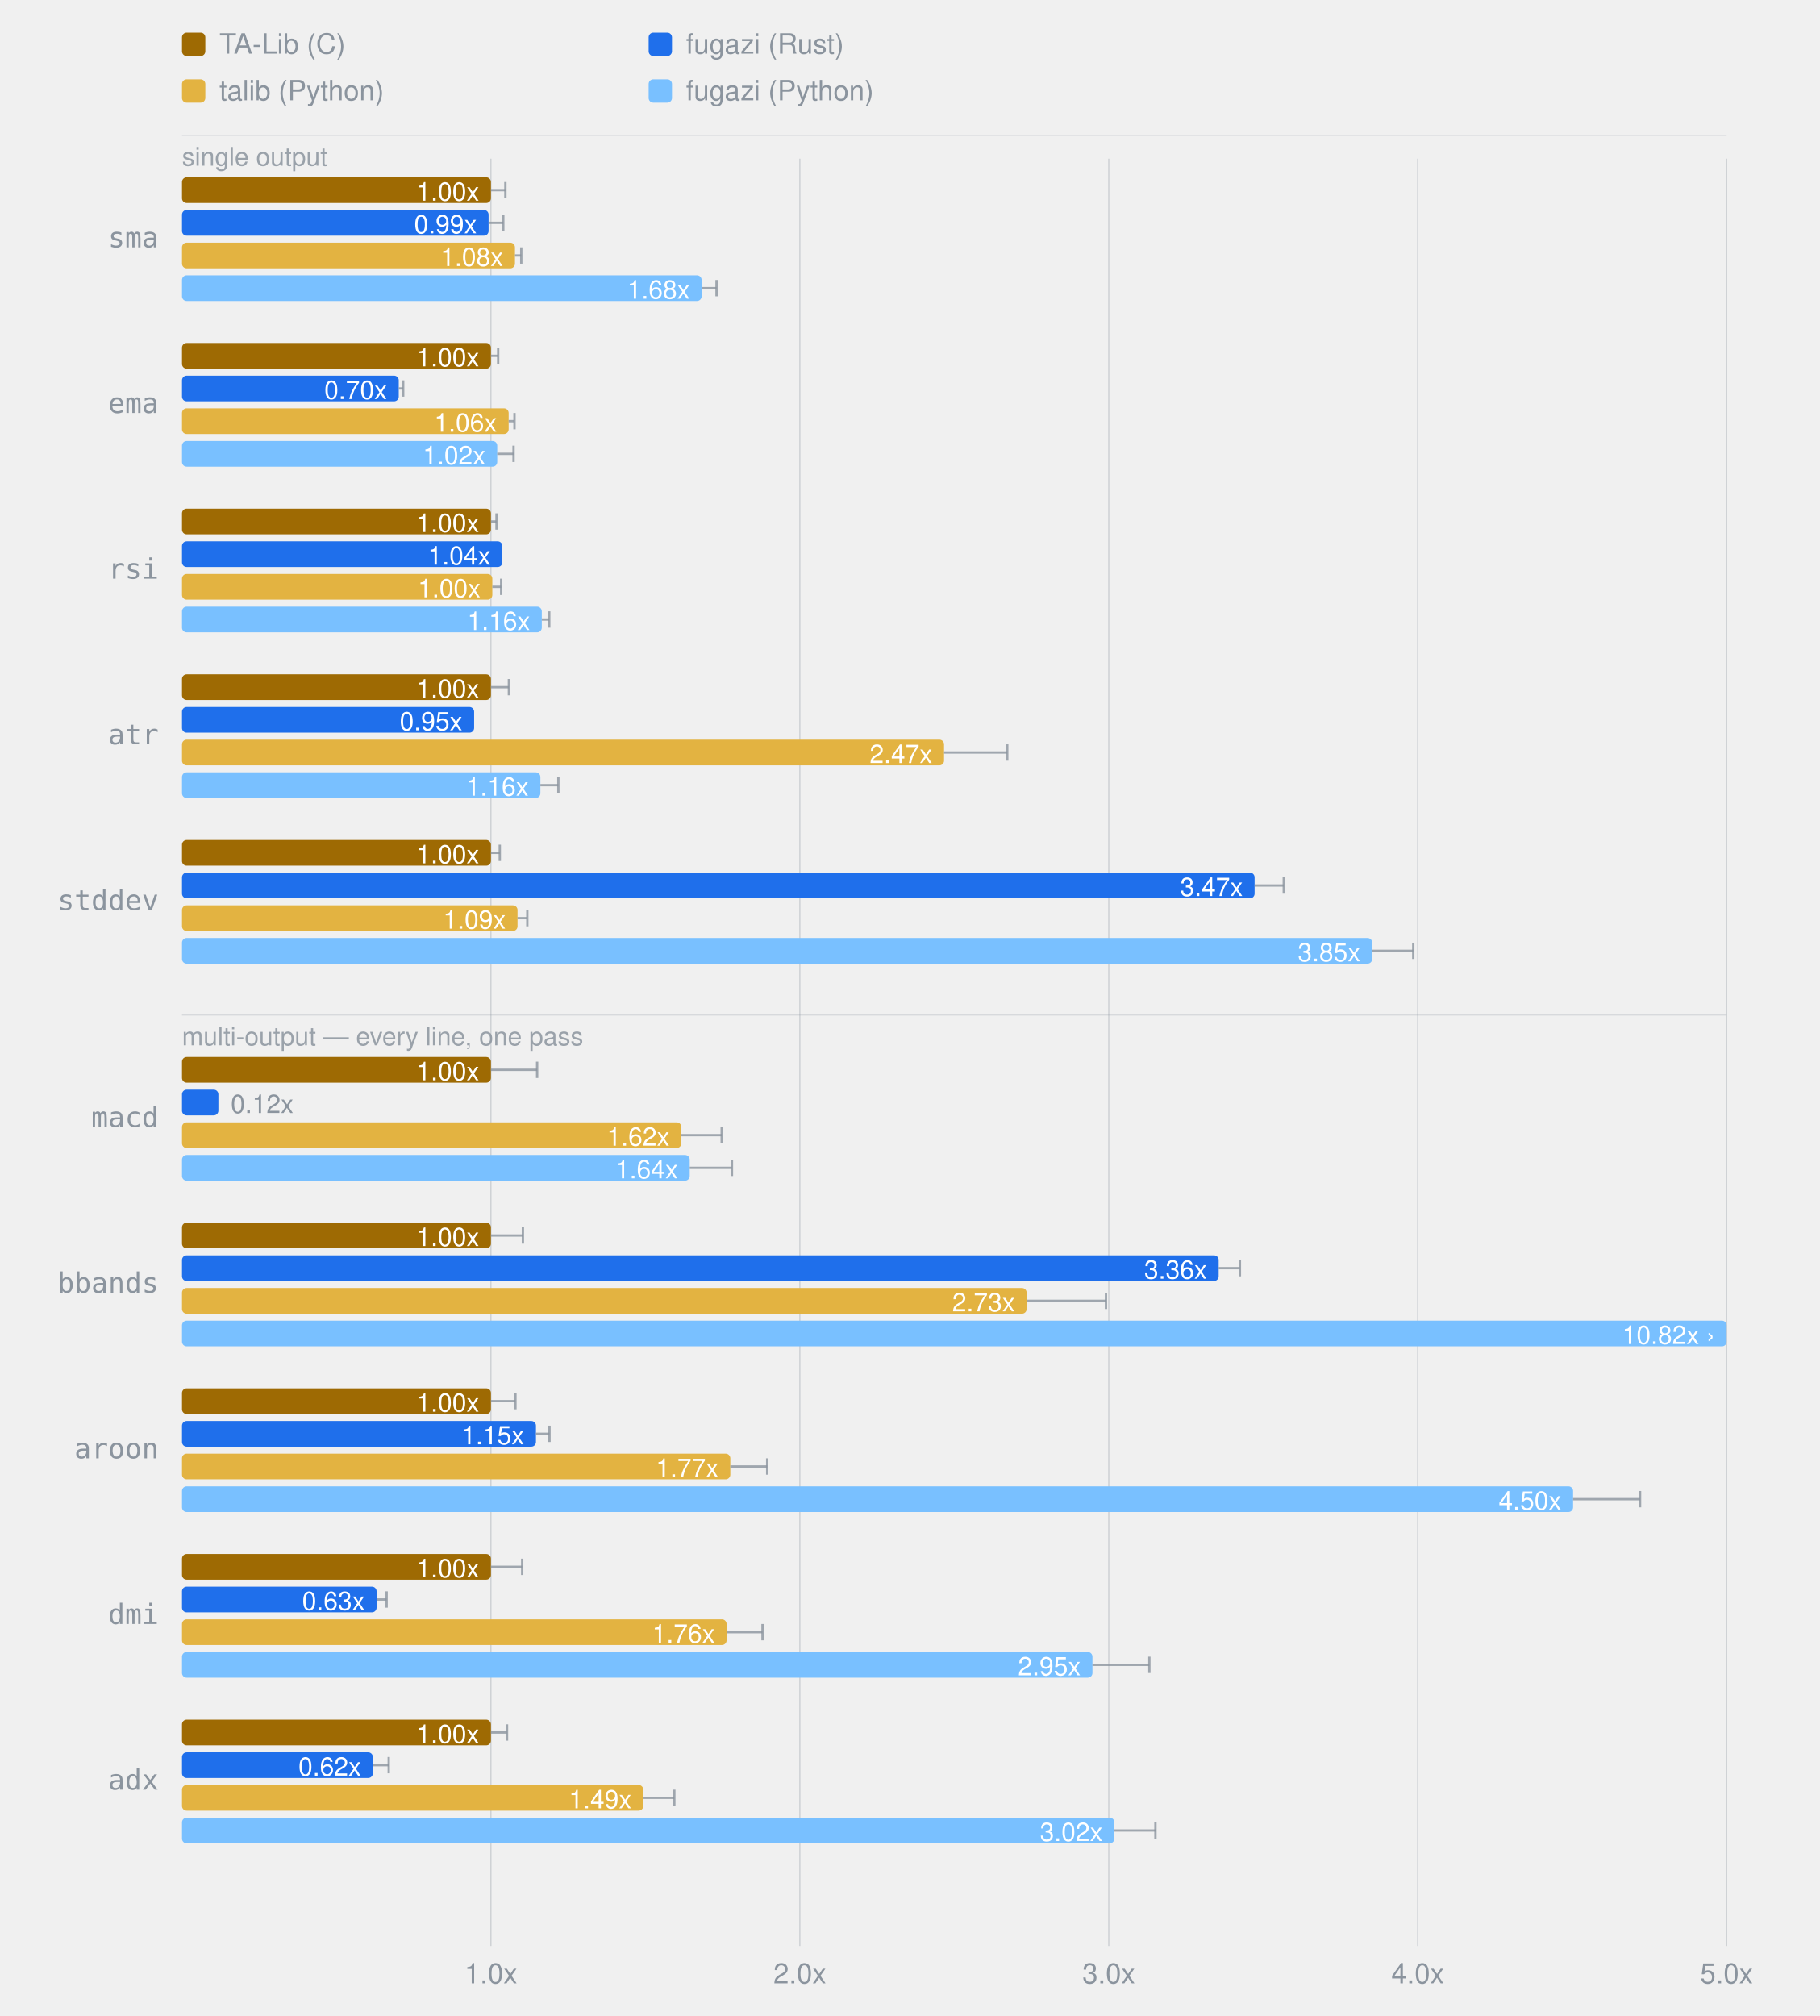
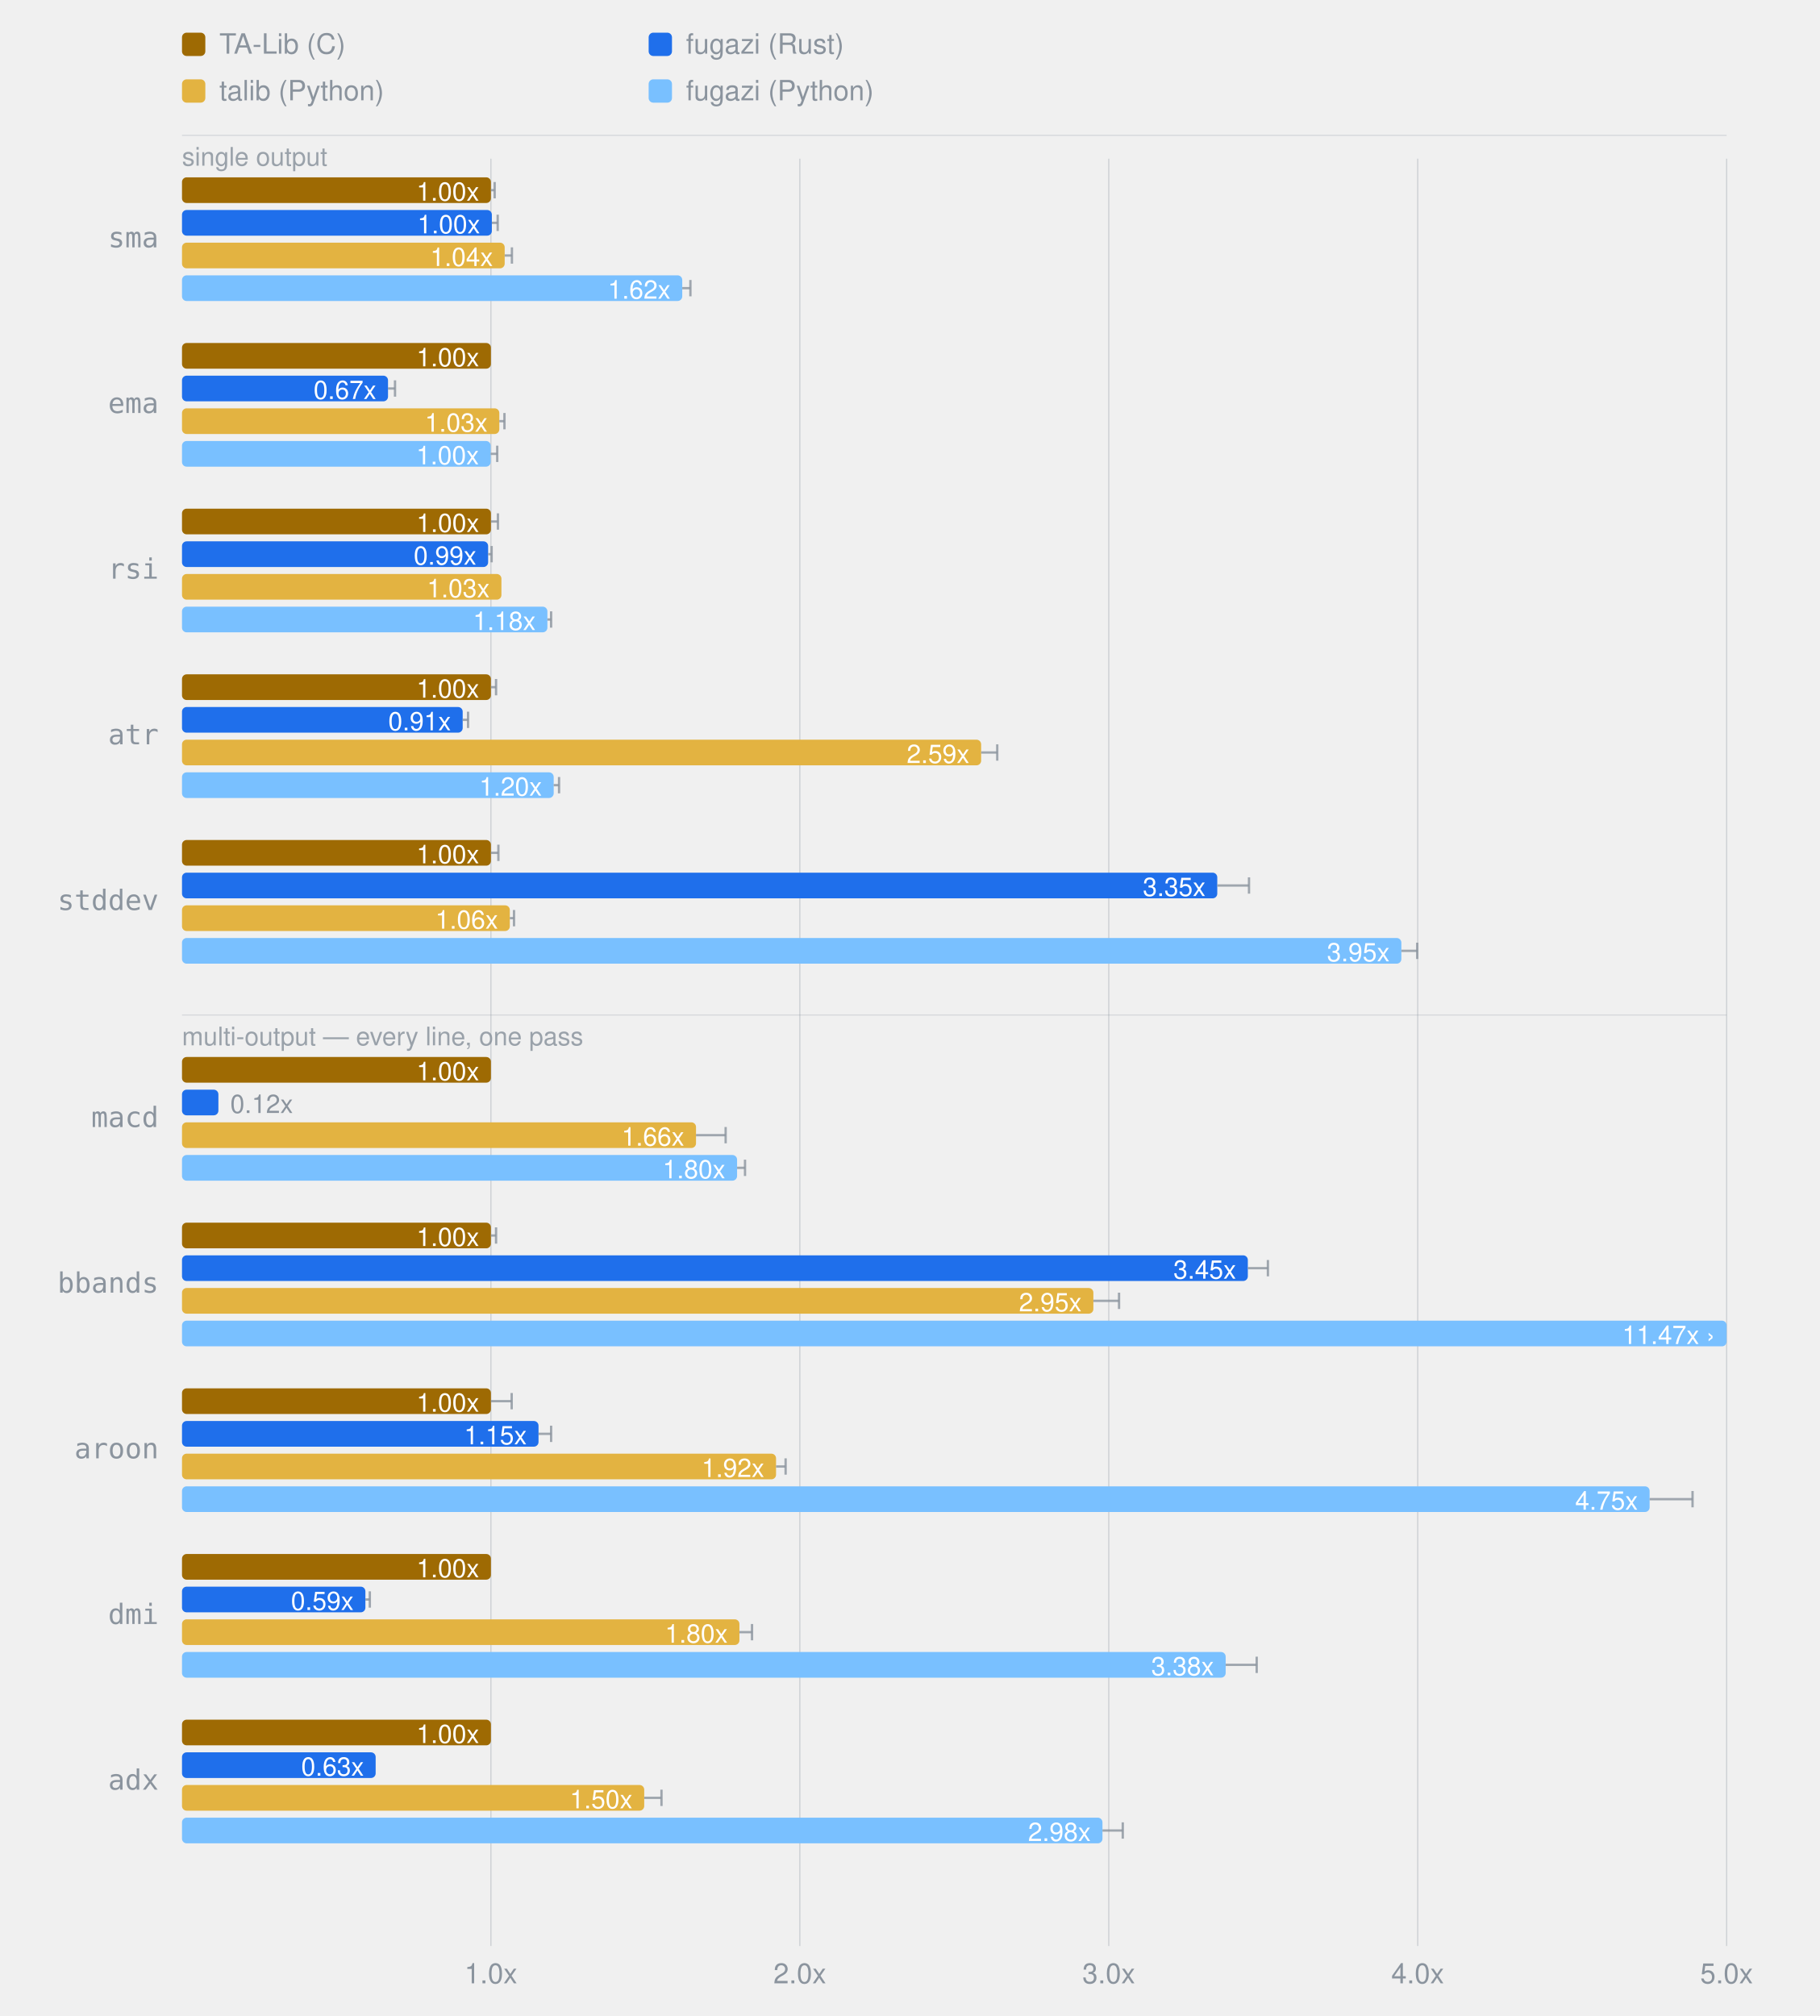
<svg xmlns="http://www.w3.org/2000/svg" width="780" height="864" viewBox="0 0 780 864" font-family="-apple-system,BlinkMacSystemFont,Segoe UI,Helvetica,Arial,sans-serif" font-size="12">
  <rect x="78" y="14" width="10" height="10" rx="2" fill="#9e6a03" />
  <text x="94" y="23" fill="#8b949e">TA-Lib (C)</text>
  <rect x="278" y="14" width="10" height="10" rx="2" fill="#1f6feb" />
  <text x="294" y="23" fill="#8b949e">fugazi (Rust)</text>
  <rect x="78" y="34" width="10" height="10" rx="2" fill="#e3b341" />
  <text x="94" y="43" fill="#8b949e">talib (Python)</text>
  <rect x="278" y="34" width="10" height="10" rx="2" fill="#79c0ff" />
  <text x="294" y="43" fill="#8b949e">fugazi (Python)</text>
  <line x1="210.4" y1="68" x2="210.4" y2="834" stroke="#8b949e" stroke-width="0.5" opacity="0.35" />
  <text x="210.4" y="850" fill="#8b949e" text-anchor="middle">1.0x</text>
  <line x1="342.8" y1="68" x2="342.8" y2="834" stroke="#8b949e" stroke-width="0.5" opacity="0.35" />
  <text x="342.8" y="850" fill="#8b949e" text-anchor="middle">2.0x</text>
  <line x1="475.2" y1="68" x2="475.2" y2="834" stroke="#8b949e" stroke-width="0.5" opacity="0.35" />
  <text x="475.2" y="850" fill="#8b949e" text-anchor="middle">3.0x</text>
  <line x1="607.6" y1="68" x2="607.6" y2="834" stroke="#8b949e" stroke-width="0.5" opacity="0.35" />
  <text x="607.6" y="850" fill="#8b949e" text-anchor="middle">4.0x</text>
  <line x1="740.0" y1="68" x2="740.0" y2="834" stroke="#8b949e" stroke-width="0.5" opacity="0.35" />
  <text x="740.0" y="850" fill="#8b949e" text-anchor="middle">5.0x</text>
  <line x1="78" y1="58" x2="740" y2="58" stroke="#8b949e" stroke-width="0.5" opacity="0.25" />
  <text x="78" y="71" fill="#8b949e" font-size="11" opacity="0.85">single output</text>
  <text x="68" y="106" fill="#8b949e" text-anchor="end" font-family="ui-monospace,SFMono-Regular,Consolas,monospace">sma</text>
  <rect x="78" y="76" width="132.4" height="11" rx="2" fill="#9e6a03" />
-   <line x1="210.4" y1="81.5" x2="216.6" y2="81.5" stroke="#8b949e" stroke-width="1" opacity="0.8" />
-   <line x1="216.6" y1="78.0" x2="216.6" y2="85.0" stroke="#8b949e" stroke-width="1" opacity="0.8" />
+   <line x1="210.4" y1="81.5" x2="212.0" y2="81.5" stroke="#8b949e" stroke-width="1" opacity="0.8" />
+   <line x1="212.0" y1="78.0" x2="212.0" y2="85.0" stroke="#8b949e" stroke-width="1" opacity="0.8" />
  <text x="205.4" y="86" fill="#ffffff" text-anchor="end" font-size="11">1.00x</text>
-   <rect x="78" y="90" width="131.4" height="11" rx="2" fill="#1f6feb" />
-   <line x1="209.4" y1="95.5" x2="215.7" y2="95.5" stroke="#8b949e" stroke-width="1" opacity="0.8" />
-   <line x1="215.7" y1="92.0" x2="215.7" y2="99.0" stroke="#8b949e" stroke-width="1" opacity="0.8" />
-   <text x="204.4" y="100" fill="#ffffff" text-anchor="end" font-size="11">0.99x</text>
-   <rect x="78" y="104" width="142.7" height="11" rx="2" fill="#e3b341" />
-   <line x1="220.7" y1="109.5" x2="223.4" y2="109.5" stroke="#8b949e" stroke-width="1" opacity="0.8" />
-   <line x1="223.4" y1="106.0" x2="223.4" y2="113.0" stroke="#8b949e" stroke-width="1" opacity="0.8" />
-   <text x="215.7" y="114" fill="#ffffff" text-anchor="end" font-size="11">1.08x</text>
-   <rect x="78" y="118" width="222.7" height="11" rx="2" fill="#79c0ff" />
-   <line x1="300.7" y1="123.5" x2="307.1" y2="123.5" stroke="#8b949e" stroke-width="1" opacity="0.8" />
-   <line x1="307.1" y1="120.0" x2="307.1" y2="127.0" stroke="#8b949e" stroke-width="1" opacity="0.8" />
-   <text x="295.7" y="128" fill="#ffffff" text-anchor="end" font-size="11">1.68x</text>
+   <rect x="78" y="90" width="132.8" height="11" rx="2" fill="#1f6feb" />
+   <line x1="210.8" y1="95.5" x2="213.3" y2="95.5" stroke="#8b949e" stroke-width="1" opacity="0.8" />
+   <line x1="213.3" y1="92.0" x2="213.3" y2="99.0" stroke="#8b949e" stroke-width="1" opacity="0.8" />
+   <text x="205.8" y="100" fill="#ffffff" text-anchor="end" font-size="11">1.00x</text>
+   <rect x="78" y="104" width="138.3" height="11" rx="2" fill="#e3b341" />
+   <line x1="216.3" y1="109.5" x2="219.4" y2="109.5" stroke="#8b949e" stroke-width="1" opacity="0.8" />
+   <line x1="219.4" y1="106.0" x2="219.4" y2="113.0" stroke="#8b949e" stroke-width="1" opacity="0.8" />
+   <text x="211.3" y="114" fill="#ffffff" text-anchor="end" font-size="11">1.04x</text>
+   <rect x="78" y="118" width="214.4" height="11" rx="2" fill="#79c0ff" />
+   <line x1="292.4" y1="123.5" x2="295.9" y2="123.5" stroke="#8b949e" stroke-width="1" opacity="0.8" />
+   <line x1="295.9" y1="120.0" x2="295.9" y2="127.0" stroke="#8b949e" stroke-width="1" opacity="0.8" />
+   <text x="287.4" y="128" fill="#ffffff" text-anchor="end" font-size="11">1.62x</text>
  <text x="68" y="177" fill="#8b949e" text-anchor="end" font-family="ui-monospace,SFMono-Regular,Consolas,monospace">ema</text>
  <rect x="78" y="147" width="132.4" height="11" rx="2" fill="#9e6a03" />
-   <line x1="210.4" y1="152.5" x2="213.5" y2="152.5" stroke="#8b949e" stroke-width="1" opacity="0.8" />
-   <line x1="213.5" y1="149.0" x2="213.5" y2="156.0" stroke="#8b949e" stroke-width="1" opacity="0.8" />
  <text x="205.4" y="157" fill="#ffffff" text-anchor="end" font-size="11">1.00x</text>
-   <rect x="78" y="161" width="92.9" height="11" rx="2" fill="#1f6feb" />
-   <line x1="170.9" y1="166.5" x2="172.8" y2="166.5" stroke="#8b949e" stroke-width="1" opacity="0.8" />
-   <line x1="172.8" y1="163.0" x2="172.8" y2="170.0" stroke="#8b949e" stroke-width="1" opacity="0.8" />
-   <text x="165.9" y="171" fill="#ffffff" text-anchor="end" font-size="11">0.70x</text>
-   <rect x="78" y="175" width="140.0" height="11" rx="2" fill="#e3b341" />
-   <line x1="218.0" y1="180.5" x2="220.5" y2="180.5" stroke="#8b949e" stroke-width="1" opacity="0.8" />
-   <line x1="220.5" y1="177.0" x2="220.5" y2="184.0" stroke="#8b949e" stroke-width="1" opacity="0.8" />
-   <text x="213.0" y="185" fill="#ffffff" text-anchor="end" font-size="11">1.06x</text>
-   <rect x="78" y="189" width="135.1" height="11" rx="2" fill="#79c0ff" />
-   <line x1="213.1" y1="194.5" x2="220.1" y2="194.5" stroke="#8b949e" stroke-width="1" opacity="0.8" />
-   <line x1="220.1" y1="191.0" x2="220.1" y2="198.0" stroke="#8b949e" stroke-width="1" opacity="0.8" />
-   <text x="208.1" y="199" fill="#ffffff" text-anchor="end" font-size="11">1.02x</text>
+   <rect x="78" y="161" width="88.3" height="11" rx="2" fill="#1f6feb" />
+   <line x1="166.3" y1="166.5" x2="169.3" y2="166.5" stroke="#8b949e" stroke-width="1" opacity="0.8" />
+   <line x1="169.3" y1="163.0" x2="169.3" y2="170.0" stroke="#8b949e" stroke-width="1" opacity="0.8" />
+   <text x="161.3" y="171" fill="#ffffff" text-anchor="end" font-size="11">0.67x</text>
+   <rect x="78" y="175" width="136.0" height="11" rx="2" fill="#e3b341" />
+   <line x1="214.0" y1="180.5" x2="216.2" y2="180.5" stroke="#8b949e" stroke-width="1" opacity="0.8" />
+   <line x1="216.2" y1="177.0" x2="216.2" y2="184.0" stroke="#8b949e" stroke-width="1" opacity="0.8" />
+   <text x="209.0" y="185" fill="#ffffff" text-anchor="end" font-size="11">1.03x</text>
+   <rect x="78" y="189" width="132.3" height="11" rx="2" fill="#79c0ff" />
+   <line x1="210.3" y1="194.5" x2="213.1" y2="194.5" stroke="#8b949e" stroke-width="1" opacity="0.8" />
+   <line x1="213.1" y1="191.0" x2="213.1" y2="198.0" stroke="#8b949e" stroke-width="1" opacity="0.8" />
+   <text x="205.3" y="199" fill="#ffffff" text-anchor="end" font-size="11">1.00x</text>
  <text x="68" y="248" fill="#8b949e" text-anchor="end" font-family="ui-monospace,SFMono-Regular,Consolas,monospace">rsi</text>
  <rect x="78" y="218" width="132.4" height="11" rx="2" fill="#9e6a03" />
-   <line x1="210.4" y1="223.5" x2="212.8" y2="223.5" stroke="#8b949e" stroke-width="1" opacity="0.8" />
-   <line x1="212.8" y1="220.0" x2="212.8" y2="227.0" stroke="#8b949e" stroke-width="1" opacity="0.8" />
+   <line x1="210.4" y1="223.5" x2="213.4" y2="223.5" stroke="#8b949e" stroke-width="1" opacity="0.8" />
+   <line x1="213.4" y1="220.0" x2="213.4" y2="227.0" stroke="#8b949e" stroke-width="1" opacity="0.8" />
  <text x="205.4" y="228" fill="#ffffff" text-anchor="end" font-size="11">1.00x</text>
-   <rect x="78" y="232" width="137.3" height="11" rx="2" fill="#1f6feb" />
-   <text x="210.3" y="242" fill="#ffffff" text-anchor="end" font-size="11">1.04x</text>
-   <rect x="78" y="246" width="133.0" height="11" rx="2" fill="#e3b341" />
-   <line x1="211.0" y1="251.5" x2="214.8" y2="251.5" stroke="#8b949e" stroke-width="1" opacity="0.8" />
-   <line x1="214.8" y1="248.0" x2="214.8" y2="255.0" stroke="#8b949e" stroke-width="1" opacity="0.8" />
-   <text x="206.0" y="256" fill="#ffffff" text-anchor="end" font-size="11">1.00x</text>
-   <rect x="78" y="260" width="154.2" height="11" rx="2" fill="#79c0ff" />
-   <line x1="232.2" y1="265.5" x2="235.4" y2="265.5" stroke="#8b949e" stroke-width="1" opacity="0.8" />
-   <line x1="235.4" y1="262.0" x2="235.4" y2="269.0" stroke="#8b949e" stroke-width="1" opacity="0.8" />
-   <text x="227.2" y="270" fill="#ffffff" text-anchor="end" font-size="11">1.16x</text>
+   <rect x="78" y="232" width="131.2" height="11" rx="2" fill="#1f6feb" />
+   <line x1="209.2" y1="237.5" x2="210.7" y2="237.5" stroke="#8b949e" stroke-width="1" opacity="0.8" />
+   <line x1="210.7" y1="234.0" x2="210.7" y2="241.0" stroke="#8b949e" stroke-width="1" opacity="0.8" />
+   <text x="204.2" y="242" fill="#ffffff" text-anchor="end" font-size="11">0.99x</text>
+   <rect x="78" y="246" width="136.9" height="11" rx="2" fill="#e3b341" />
+   <text x="209.9" y="256" fill="#ffffff" text-anchor="end" font-size="11">1.03x</text>
+   <rect x="78" y="260" width="156.6" height="11" rx="2" fill="#79c0ff" />
+   <line x1="234.6" y1="265.5" x2="236.2" y2="265.5" stroke="#8b949e" stroke-width="1" opacity="0.8" />
+   <line x1="236.2" y1="262.0" x2="236.2" y2="269.0" stroke="#8b949e" stroke-width="1" opacity="0.8" />
+   <text x="229.6" y="270" fill="#ffffff" text-anchor="end" font-size="11">1.18x</text>
  <text x="68" y="319" fill="#8b949e" text-anchor="end" font-family="ui-monospace,SFMono-Regular,Consolas,monospace">atr</text>
  <rect x="78" y="289" width="132.4" height="11" rx="2" fill="#9e6a03" />
-   <line x1="210.4" y1="294.5" x2="218.1" y2="294.5" stroke="#8b949e" stroke-width="1" opacity="0.8" />
-   <line x1="218.1" y1="291.0" x2="218.1" y2="298.0" stroke="#8b949e" stroke-width="1" opacity="0.8" />
+   <line x1="210.4" y1="294.5" x2="212.6" y2="294.5" stroke="#8b949e" stroke-width="1" opacity="0.8" />
+   <line x1="212.6" y1="291.0" x2="212.6" y2="298.0" stroke="#8b949e" stroke-width="1" opacity="0.8" />
  <text x="205.4" y="299" fill="#ffffff" text-anchor="end" font-size="11">1.00x</text>
-   <rect x="78" y="303" width="125.2" height="11" rx="2" fill="#1f6feb" />
-   <text x="198.2" y="313" fill="#ffffff" text-anchor="end" font-size="11">0.95x</text>
-   <rect x="78" y="317" width="326.6" height="11" rx="2" fill="#e3b341" />
-   <line x1="404.6" y1="322.5" x2="431.7" y2="322.5" stroke="#8b949e" stroke-width="1" opacity="0.8" />
-   <line x1="431.7" y1="319.0" x2="431.7" y2="326.0" stroke="#8b949e" stroke-width="1" opacity="0.8" />
-   <text x="399.6" y="327" fill="#ffffff" text-anchor="end" font-size="11">2.47x</text>
-   <rect x="78" y="331" width="153.6" height="11" rx="2" fill="#79c0ff" />
-   <line x1="231.6" y1="336.5" x2="239.3" y2="336.5" stroke="#8b949e" stroke-width="1" opacity="0.8" />
-   <line x1="239.3" y1="333.0" x2="239.3" y2="340.0" stroke="#8b949e" stroke-width="1" opacity="0.8" />
-   <text x="226.6" y="341" fill="#ffffff" text-anchor="end" font-size="11">1.16x</text>
+   <rect x="78" y="303" width="120.3" height="11" rx="2" fill="#1f6feb" />
+   <line x1="198.3" y1="308.5" x2="200.6" y2="308.5" stroke="#8b949e" stroke-width="1" opacity="0.8" />
+   <line x1="200.6" y1="305.0" x2="200.6" y2="312.0" stroke="#8b949e" stroke-width="1" opacity="0.8" />
+   <text x="193.3" y="313" fill="#ffffff" text-anchor="end" font-size="11">0.91x</text>
+   <rect x="78" y="317" width="342.5" height="11" rx="2" fill="#e3b341" />
+   <line x1="420.5" y1="322.5" x2="427.4" y2="322.5" stroke="#8b949e" stroke-width="1" opacity="0.8" />
+   <line x1="427.4" y1="319.0" x2="427.4" y2="326.0" stroke="#8b949e" stroke-width="1" opacity="0.8" />
+   <text x="415.5" y="327" fill="#ffffff" text-anchor="end" font-size="11">2.59x</text>
+   <rect x="78" y="331" width="159.3" height="11" rx="2" fill="#79c0ff" />
+   <line x1="237.3" y1="336.5" x2="239.6" y2="336.5" stroke="#8b949e" stroke-width="1" opacity="0.8" />
+   <line x1="239.6" y1="333.0" x2="239.6" y2="340.0" stroke="#8b949e" stroke-width="1" opacity="0.8" />
+   <text x="232.3" y="341" fill="#ffffff" text-anchor="end" font-size="11">1.20x</text>
  <text x="68" y="390" fill="#8b949e" text-anchor="end" font-family="ui-monospace,SFMono-Regular,Consolas,monospace">stddev</text>
  <rect x="78" y="360" width="132.4" height="11" rx="2" fill="#9e6a03" />
-   <line x1="210.4" y1="365.5" x2="214.2" y2="365.5" stroke="#8b949e" stroke-width="1" opacity="0.8" />
-   <line x1="214.2" y1="362.0" x2="214.2" y2="369.0" stroke="#8b949e" stroke-width="1" opacity="0.8" />
+   <line x1="210.4" y1="365.5" x2="213.6" y2="365.5" stroke="#8b949e" stroke-width="1" opacity="0.8" />
+   <line x1="213.6" y1="362.0" x2="213.6" y2="369.0" stroke="#8b949e" stroke-width="1" opacity="0.8" />
  <text x="205.4" y="370" fill="#ffffff" text-anchor="end" font-size="11">1.00x</text>
-   <rect x="78" y="374" width="459.7" height="11" rx="2" fill="#1f6feb" />
-   <line x1="537.7" y1="379.5" x2="550.2" y2="379.5" stroke="#8b949e" stroke-width="1" opacity="0.8" />
-   <line x1="550.2" y1="376.0" x2="550.2" y2="383.0" stroke="#8b949e" stroke-width="1" opacity="0.8" />
-   <text x="532.7" y="384" fill="#ffffff" text-anchor="end" font-size="11">3.47x</text>
-   <rect x="78" y="388" width="143.8" height="11" rx="2" fill="#e3b341" />
-   <line x1="221.8" y1="393.5" x2="226.0" y2="393.5" stroke="#8b949e" stroke-width="1" opacity="0.8" />
-   <line x1="226.0" y1="390.0" x2="226.0" y2="397.0" stroke="#8b949e" stroke-width="1" opacity="0.8" />
-   <text x="216.8" y="398" fill="#ffffff" text-anchor="end" font-size="11">1.09x</text>
-   <rect x="78" y="402" width="510.1" height="11" rx="2" fill="#79c0ff" />
-   <line x1="588.1" y1="407.5" x2="605.7" y2="407.5" stroke="#8b949e" stroke-width="1" opacity="0.8" />
-   <line x1="605.7" y1="404.0" x2="605.7" y2="411.0" stroke="#8b949e" stroke-width="1" opacity="0.8" />
-   <text x="583.1" y="412" fill="#ffffff" text-anchor="end" font-size="11">3.85x</text>
+   <rect x="78" y="374" width="443.7" height="11" rx="2" fill="#1f6feb" />
+   <line x1="521.7" y1="379.5" x2="535.3" y2="379.5" stroke="#8b949e" stroke-width="1" opacity="0.8" />
+   <line x1="535.3" y1="376.0" x2="535.3" y2="383.0" stroke="#8b949e" stroke-width="1" opacity="0.8" />
+   <text x="516.7" y="384" fill="#ffffff" text-anchor="end" font-size="11">3.35x</text>
+   <rect x="78" y="388" width="140.5" height="11" rx="2" fill="#e3b341" />
+   <line x1="218.5" y1="393.5" x2="220.3" y2="393.5" stroke="#8b949e" stroke-width="1" opacity="0.8" />
+   <line x1="220.3" y1="390.0" x2="220.3" y2="397.0" stroke="#8b949e" stroke-width="1" opacity="0.8" />
+   <text x="213.5" y="398" fill="#ffffff" text-anchor="end" font-size="11">1.06x</text>
+   <rect x="78" y="402" width="522.6" height="11" rx="2" fill="#79c0ff" />
+   <line x1="600.6" y1="407.5" x2="607.4" y2="407.5" stroke="#8b949e" stroke-width="1" opacity="0.8" />
+   <line x1="607.4" y1="404.0" x2="607.4" y2="411.0" stroke="#8b949e" stroke-width="1" opacity="0.8" />
+   <text x="595.6" y="412" fill="#ffffff" text-anchor="end" font-size="11">3.95x</text>
  <line x1="78" y1="435" x2="740" y2="435" stroke="#8b949e" stroke-width="0.5" opacity="0.25" />
  <text x="78" y="448" fill="#8b949e" font-size="11" opacity="0.85">multi-output — every line, one pass</text>
  <text x="68" y="483" fill="#8b949e" text-anchor="end" font-family="ui-monospace,SFMono-Regular,Consolas,monospace">macd</text>
  <rect x="78" y="453" width="132.4" height="11" rx="2" fill="#9e6a03" />
-   <line x1="210.4" y1="458.5" x2="230.2" y2="458.5" stroke="#8b949e" stroke-width="1" opacity="0.8" />
-   <line x1="230.2" y1="455.0" x2="230.2" y2="462.0" stroke="#8b949e" stroke-width="1" opacity="0.8" />
  <text x="205.4" y="463" fill="#ffffff" text-anchor="end" font-size="11">1.00x</text>
  <rect x="78" y="467" width="15.6" height="11" rx="2" fill="#1f6feb" />
-   <text x="98.9" y="477" fill="#8b949e" font-size="11">0.12x</text>
-   <rect x="78" y="481" width="214.0" height="11" rx="2" fill="#e3b341" />
-   <line x1="292.0" y1="486.5" x2="309.3" y2="486.5" stroke="#8b949e" stroke-width="1" opacity="0.8" />
-   <line x1="309.3" y1="483.0" x2="309.3" y2="490.0" stroke="#8b949e" stroke-width="1" opacity="0.8" />
-   <text x="287.0" y="491" fill="#ffffff" text-anchor="end" font-size="11">1.62x</text>
-   <rect x="78" y="495" width="217.6" height="11" rx="2" fill="#79c0ff" />
-   <line x1="295.6" y1="500.5" x2="313.7" y2="500.5" stroke="#8b949e" stroke-width="1" opacity="0.8" />
-   <line x1="313.7" y1="497.0" x2="313.7" y2="504.0" stroke="#8b949e" stroke-width="1" opacity="0.8" />
-   <text x="290.6" y="505" fill="#ffffff" text-anchor="end" font-size="11">1.64x</text>
+   <text x="98.7" y="477" fill="#8b949e" font-size="11">0.12x</text>
+   <rect x="78" y="481" width="220.3" height="11" rx="2" fill="#e3b341" />
+   <line x1="298.3" y1="486.5" x2="311.0" y2="486.5" stroke="#8b949e" stroke-width="1" opacity="0.8" />
+   <line x1="311.0" y1="483.0" x2="311.0" y2="490.0" stroke="#8b949e" stroke-width="1" opacity="0.8" />
+   <text x="293.3" y="491" fill="#ffffff" text-anchor="end" font-size="11">1.66x</text>
+   <rect x="78" y="495" width="237.9" height="11" rx="2" fill="#79c0ff" />
+   <line x1="315.9" y1="500.5" x2="319.3" y2="500.5" stroke="#8b949e" stroke-width="1" opacity="0.8" />
+   <line x1="319.3" y1="497.0" x2="319.3" y2="504.0" stroke="#8b949e" stroke-width="1" opacity="0.8" />
+   <text x="310.9" y="505" fill="#ffffff" text-anchor="end" font-size="11">1.80x</text>
  <text x="68" y="554" fill="#8b949e" text-anchor="end" font-family="ui-monospace,SFMono-Regular,Consolas,monospace">bbands</text>
  <rect x="78" y="524" width="132.4" height="11" rx="2" fill="#9e6a03" />
-   <line x1="210.4" y1="529.5" x2="224.1" y2="529.5" stroke="#8b949e" stroke-width="1" opacity="0.8" />
-   <line x1="224.1" y1="526.0" x2="224.1" y2="533.0" stroke="#8b949e" stroke-width="1" opacity="0.8" />
+   <line x1="210.4" y1="529.5" x2="212.6" y2="529.5" stroke="#8b949e" stroke-width="1" opacity="0.8" />
+   <line x1="212.6" y1="526.0" x2="212.6" y2="533.0" stroke="#8b949e" stroke-width="1" opacity="0.8" />
  <text x="205.4" y="534" fill="#ffffff" text-anchor="end" font-size="11">1.00x</text>
-   <rect x="78" y="538" width="444.3" height="11" rx="2" fill="#1f6feb" />
-   <line x1="522.3" y1="543.5" x2="531.4" y2="543.5" stroke="#8b949e" stroke-width="1" opacity="0.8" />
-   <line x1="531.4" y1="540.0" x2="531.4" y2="547.0" stroke="#8b949e" stroke-width="1" opacity="0.8" />
-   <text x="517.3" y="548" fill="#ffffff" text-anchor="end" font-size="11">3.36x</text>
-   <rect x="78" y="552" width="362.0" height="11" rx="2" fill="#e3b341" />
-   <line x1="440.0" y1="557.5" x2="474.0" y2="557.5" stroke="#8b949e" stroke-width="1" opacity="0.8" />
-   <line x1="474.0" y1="554.0" x2="474.0" y2="561.0" stroke="#8b949e" stroke-width="1" opacity="0.8" />
-   <text x="435.0" y="562" fill="#ffffff" text-anchor="end" font-size="11">2.73x</text>
+   <rect x="78" y="538" width="456.8" height="11" rx="2" fill="#1f6feb" />
+   <line x1="534.8" y1="543.5" x2="543.4" y2="543.5" stroke="#8b949e" stroke-width="1" opacity="0.8" />
+   <line x1="543.4" y1="540.0" x2="543.4" y2="547.0" stroke="#8b949e" stroke-width="1" opacity="0.8" />
+   <text x="529.8" y="548" fill="#ffffff" text-anchor="end" font-size="11">3.45x</text>
+   <rect x="78" y="552" width="390.6" height="11" rx="2" fill="#e3b341" />
+   <line x1="468.6" y1="557.5" x2="479.6" y2="557.5" stroke="#8b949e" stroke-width="1" opacity="0.8" />
+   <line x1="479.6" y1="554.0" x2="479.6" y2="561.0" stroke="#8b949e" stroke-width="1" opacity="0.8" />
+   <text x="463.6" y="562" fill="#ffffff" text-anchor="end" font-size="11">2.95x</text>
  <rect x="78" y="566" width="662.0" height="11" rx="2" fill="#79c0ff" />
-   <text x="735.0" y="576" fill="#ffffff" text-anchor="end" font-size="11">10.82x ›</text>
+   <text x="735.0" y="576" fill="#ffffff" text-anchor="end" font-size="11">11.47x ›</text>
  <text x="68" y="625" fill="#8b949e" text-anchor="end" font-family="ui-monospace,SFMono-Regular,Consolas,monospace">aroon</text>
  <rect x="78" y="595" width="132.4" height="11" rx="2" fill="#9e6a03" />
-   <line x1="210.4" y1="600.5" x2="220.9" y2="600.5" stroke="#8b949e" stroke-width="1" opacity="0.8" />
-   <line x1="220.9" y1="597.0" x2="220.9" y2="604.0" stroke="#8b949e" stroke-width="1" opacity="0.8" />
+   <line x1="210.4" y1="600.5" x2="219.3" y2="600.5" stroke="#8b949e" stroke-width="1" opacity="0.8" />
+   <line x1="219.3" y1="597.0" x2="219.3" y2="604.0" stroke="#8b949e" stroke-width="1" opacity="0.8" />
  <text x="205.4" y="605" fill="#ffffff" text-anchor="end" font-size="11">1.00x</text>
-   <rect x="78" y="609" width="151.7" height="11" rx="2" fill="#1f6feb" />
-   <line x1="229.7" y1="614.5" x2="235.5" y2="614.5" stroke="#8b949e" stroke-width="1" opacity="0.8" />
-   <line x1="235.5" y1="611.0" x2="235.5" y2="618.0" stroke="#8b949e" stroke-width="1" opacity="0.8" />
-   <text x="224.7" y="619" fill="#ffffff" text-anchor="end" font-size="11">1.15x</text>
-   <rect x="78" y="623" width="235.0" height="11" rx="2" fill="#e3b341" />
-   <line x1="313.0" y1="628.5" x2="328.8" y2="628.5" stroke="#8b949e" stroke-width="1" opacity="0.8" />
-   <line x1="328.8" y1="625.0" x2="328.8" y2="632.0" stroke="#8b949e" stroke-width="1" opacity="0.8" />
-   <text x="308.0" y="633" fill="#ffffff" text-anchor="end" font-size="11">1.77x</text>
-   <rect x="78" y="637" width="596.2" height="11" rx="2" fill="#79c0ff" />
-   <line x1="674.2" y1="642.5" x2="702.9" y2="642.5" stroke="#8b949e" stroke-width="1" opacity="0.8" />
-   <line x1="702.9" y1="639.0" x2="702.9" y2="646.0" stroke="#8b949e" stroke-width="1" opacity="0.8" />
-   <text x="669.2" y="647" fill="#ffffff" text-anchor="end" font-size="11">4.50x</text>
+   <rect x="78" y="609" width="152.8" height="11" rx="2" fill="#1f6feb" />
+   <line x1="230.8" y1="614.5" x2="236.2" y2="614.5" stroke="#8b949e" stroke-width="1" opacity="0.8" />
+   <line x1="236.2" y1="611.0" x2="236.2" y2="618.0" stroke="#8b949e" stroke-width="1" opacity="0.8" />
+   <text x="225.8" y="619" fill="#ffffff" text-anchor="end" font-size="11">1.15x</text>
+   <rect x="78" y="623" width="254.6" height="11" rx="2" fill="#e3b341" />
+   <line x1="332.6" y1="628.5" x2="336.7" y2="628.5" stroke="#8b949e" stroke-width="1" opacity="0.8" />
+   <line x1="336.7" y1="625.0" x2="336.7" y2="632.0" stroke="#8b949e" stroke-width="1" opacity="0.8" />
+   <text x="327.6" y="633" fill="#ffffff" text-anchor="end" font-size="11">1.92x</text>
+   <rect x="78" y="637" width="629.0" height="11" rx="2" fill="#79c0ff" />
+   <line x1="707.0" y1="642.5" x2="725.4" y2="642.5" stroke="#8b949e" stroke-width="1" opacity="0.8" />
+   <line x1="725.4" y1="639.0" x2="725.4" y2="646.0" stroke="#8b949e" stroke-width="1" opacity="0.8" />
+   <text x="702.0" y="647" fill="#ffffff" text-anchor="end" font-size="11">4.75x</text>
  <text x="68" y="696" fill="#8b949e" text-anchor="end" font-family="ui-monospace,SFMono-Regular,Consolas,monospace">dmi</text>
  <rect x="78" y="666" width="132.4" height="11" rx="2" fill="#9e6a03" />
-   <line x1="210.4" y1="671.5" x2="223.8" y2="671.5" stroke="#8b949e" stroke-width="1" opacity="0.8" />
-   <line x1="223.8" y1="668.0" x2="223.8" y2="675.0" stroke="#8b949e" stroke-width="1" opacity="0.8" />
  <text x="205.4" y="676" fill="#ffffff" text-anchor="end" font-size="11">1.00x</text>
-   <rect x="78" y="680" width="83.4" height="11" rx="2" fill="#1f6feb" />
-   <line x1="161.4" y1="685.5" x2="165.7" y2="685.5" stroke="#8b949e" stroke-width="1" opacity="0.8" />
-   <line x1="165.7" y1="682.0" x2="165.7" y2="689.0" stroke="#8b949e" stroke-width="1" opacity="0.8" />
-   <text x="156.4" y="690" fill="#ffffff" text-anchor="end" font-size="11">0.63x</text>
-   <rect x="78" y="694" width="233.4" height="11" rx="2" fill="#e3b341" />
-   <line x1="311.4" y1="699.5" x2="326.8" y2="699.5" stroke="#8b949e" stroke-width="1" opacity="0.8" />
-   <line x1="326.8" y1="696.0" x2="326.8" y2="703.0" stroke="#8b949e" stroke-width="1" opacity="0.8" />
-   <text x="306.4" y="704" fill="#ffffff" text-anchor="end" font-size="11">1.76x</text>
-   <rect x="78" y="708" width="390.2" height="11" rx="2" fill="#79c0ff" />
-   <line x1="468.2" y1="713.5" x2="492.6" y2="713.5" stroke="#8b949e" stroke-width="1" opacity="0.8" />
-   <line x1="492.6" y1="710.0" x2="492.6" y2="717.0" stroke="#8b949e" stroke-width="1" opacity="0.8" />
-   <text x="463.2" y="718" fill="#ffffff" text-anchor="end" font-size="11">2.95x</text>
+   <rect x="78" y="680" width="78.6" height="11" rx="2" fill="#1f6feb" />
+   <line x1="156.6" y1="685.5" x2="158.5" y2="685.5" stroke="#8b949e" stroke-width="1" opacity="0.8" />
+   <line x1="158.5" y1="682.0" x2="158.5" y2="689.0" stroke="#8b949e" stroke-width="1" opacity="0.8" />
+   <text x="151.6" y="690" fill="#ffffff" text-anchor="end" font-size="11">0.59x</text>
+   <rect x="78" y="694" width="238.9" height="11" rx="2" fill="#e3b341" />
+   <line x1="316.9" y1="699.5" x2="322.3" y2="699.5" stroke="#8b949e" stroke-width="1" opacity="0.8" />
+   <line x1="322.3" y1="696.0" x2="322.3" y2="703.0" stroke="#8b949e" stroke-width="1" opacity="0.8" />
+   <text x="311.9" y="704" fill="#ffffff" text-anchor="end" font-size="11">1.80x</text>
+   <rect x="78" y="708" width="447.3" height="11" rx="2" fill="#79c0ff" />
+   <line x1="525.3" y1="713.5" x2="538.6" y2="713.5" stroke="#8b949e" stroke-width="1" opacity="0.8" />
+   <line x1="538.6" y1="710.0" x2="538.6" y2="717.0" stroke="#8b949e" stroke-width="1" opacity="0.8" />
+   <text x="520.3" y="718" fill="#ffffff" text-anchor="end" font-size="11">3.38x</text>
  <text x="68" y="767" fill="#8b949e" text-anchor="end" font-family="ui-monospace,SFMono-Regular,Consolas,monospace">adx</text>
  <rect x="78" y="737" width="132.4" height="11" rx="2" fill="#9e6a03" />
-   <line x1="210.4" y1="742.5" x2="217.3" y2="742.5" stroke="#8b949e" stroke-width="1" opacity="0.8" />
-   <line x1="217.3" y1="739.0" x2="217.3" y2="746.0" stroke="#8b949e" stroke-width="1" opacity="0.8" />
  <text x="205.4" y="747" fill="#ffffff" text-anchor="end" font-size="11">1.00x</text>
-   <rect x="78" y="751" width="81.8" height="11" rx="2" fill="#1f6feb" />
-   <line x1="159.8" y1="756.5" x2="166.6" y2="756.5" stroke="#8b949e" stroke-width="1" opacity="0.8" />
-   <line x1="166.6" y1="753.0" x2="166.6" y2="760.0" stroke="#8b949e" stroke-width="1" opacity="0.8" />
-   <text x="154.8" y="761" fill="#ffffff" text-anchor="end" font-size="11">0.62x</text>
-   <rect x="78" y="765" width="197.7" height="11" rx="2" fill="#e3b341" />
-   <line x1="275.7" y1="770.5" x2="289.0" y2="770.5" stroke="#8b949e" stroke-width="1" opacity="0.8" />
-   <line x1="289.0" y1="767.0" x2="289.0" y2="774.0" stroke="#8b949e" stroke-width="1" opacity="0.8" />
-   <text x="270.7" y="775" fill="#ffffff" text-anchor="end" font-size="11">1.49x</text>
-   <rect x="78" y="779" width="399.6" height="11" rx="2" fill="#79c0ff" />
-   <line x1="477.6" y1="784.5" x2="495.2" y2="784.5" stroke="#8b949e" stroke-width="1" opacity="0.8" />
-   <line x1="495.2" y1="781.0" x2="495.2" y2="788.0" stroke="#8b949e" stroke-width="1" opacity="0.8" />
-   <text x="472.6" y="789" fill="#ffffff" text-anchor="end" font-size="11">3.02x</text>
+   <rect x="78" y="751" width="83.0" height="11" rx="2" fill="#1f6feb" />
+   <text x="156.0" y="761" fill="#ffffff" text-anchor="end" font-size="11">0.63x</text>
+   <rect x="78" y="765" width="198.1" height="11" rx="2" fill="#e3b341" />
+   <line x1="276.1" y1="770.5" x2="283.5" y2="770.5" stroke="#8b949e" stroke-width="1" opacity="0.8" />
+   <line x1="283.5" y1="767.0" x2="283.5" y2="774.0" stroke="#8b949e" stroke-width="1" opacity="0.8" />
+   <text x="271.1" y="775" fill="#ffffff" text-anchor="end" font-size="11">1.50x</text>
+   <rect x="78" y="779" width="394.5" height="11" rx="2" fill="#79c0ff" />
+   <line x1="472.5" y1="784.5" x2="481.2" y2="784.5" stroke="#8b949e" stroke-width="1" opacity="0.8" />
+   <line x1="481.2" y1="781.0" x2="481.2" y2="788.0" stroke="#8b949e" stroke-width="1" opacity="0.8" />
+   <text x="467.5" y="789" fill="#ffffff" text-anchor="end" font-size="11">2.98x</text>
</svg>
